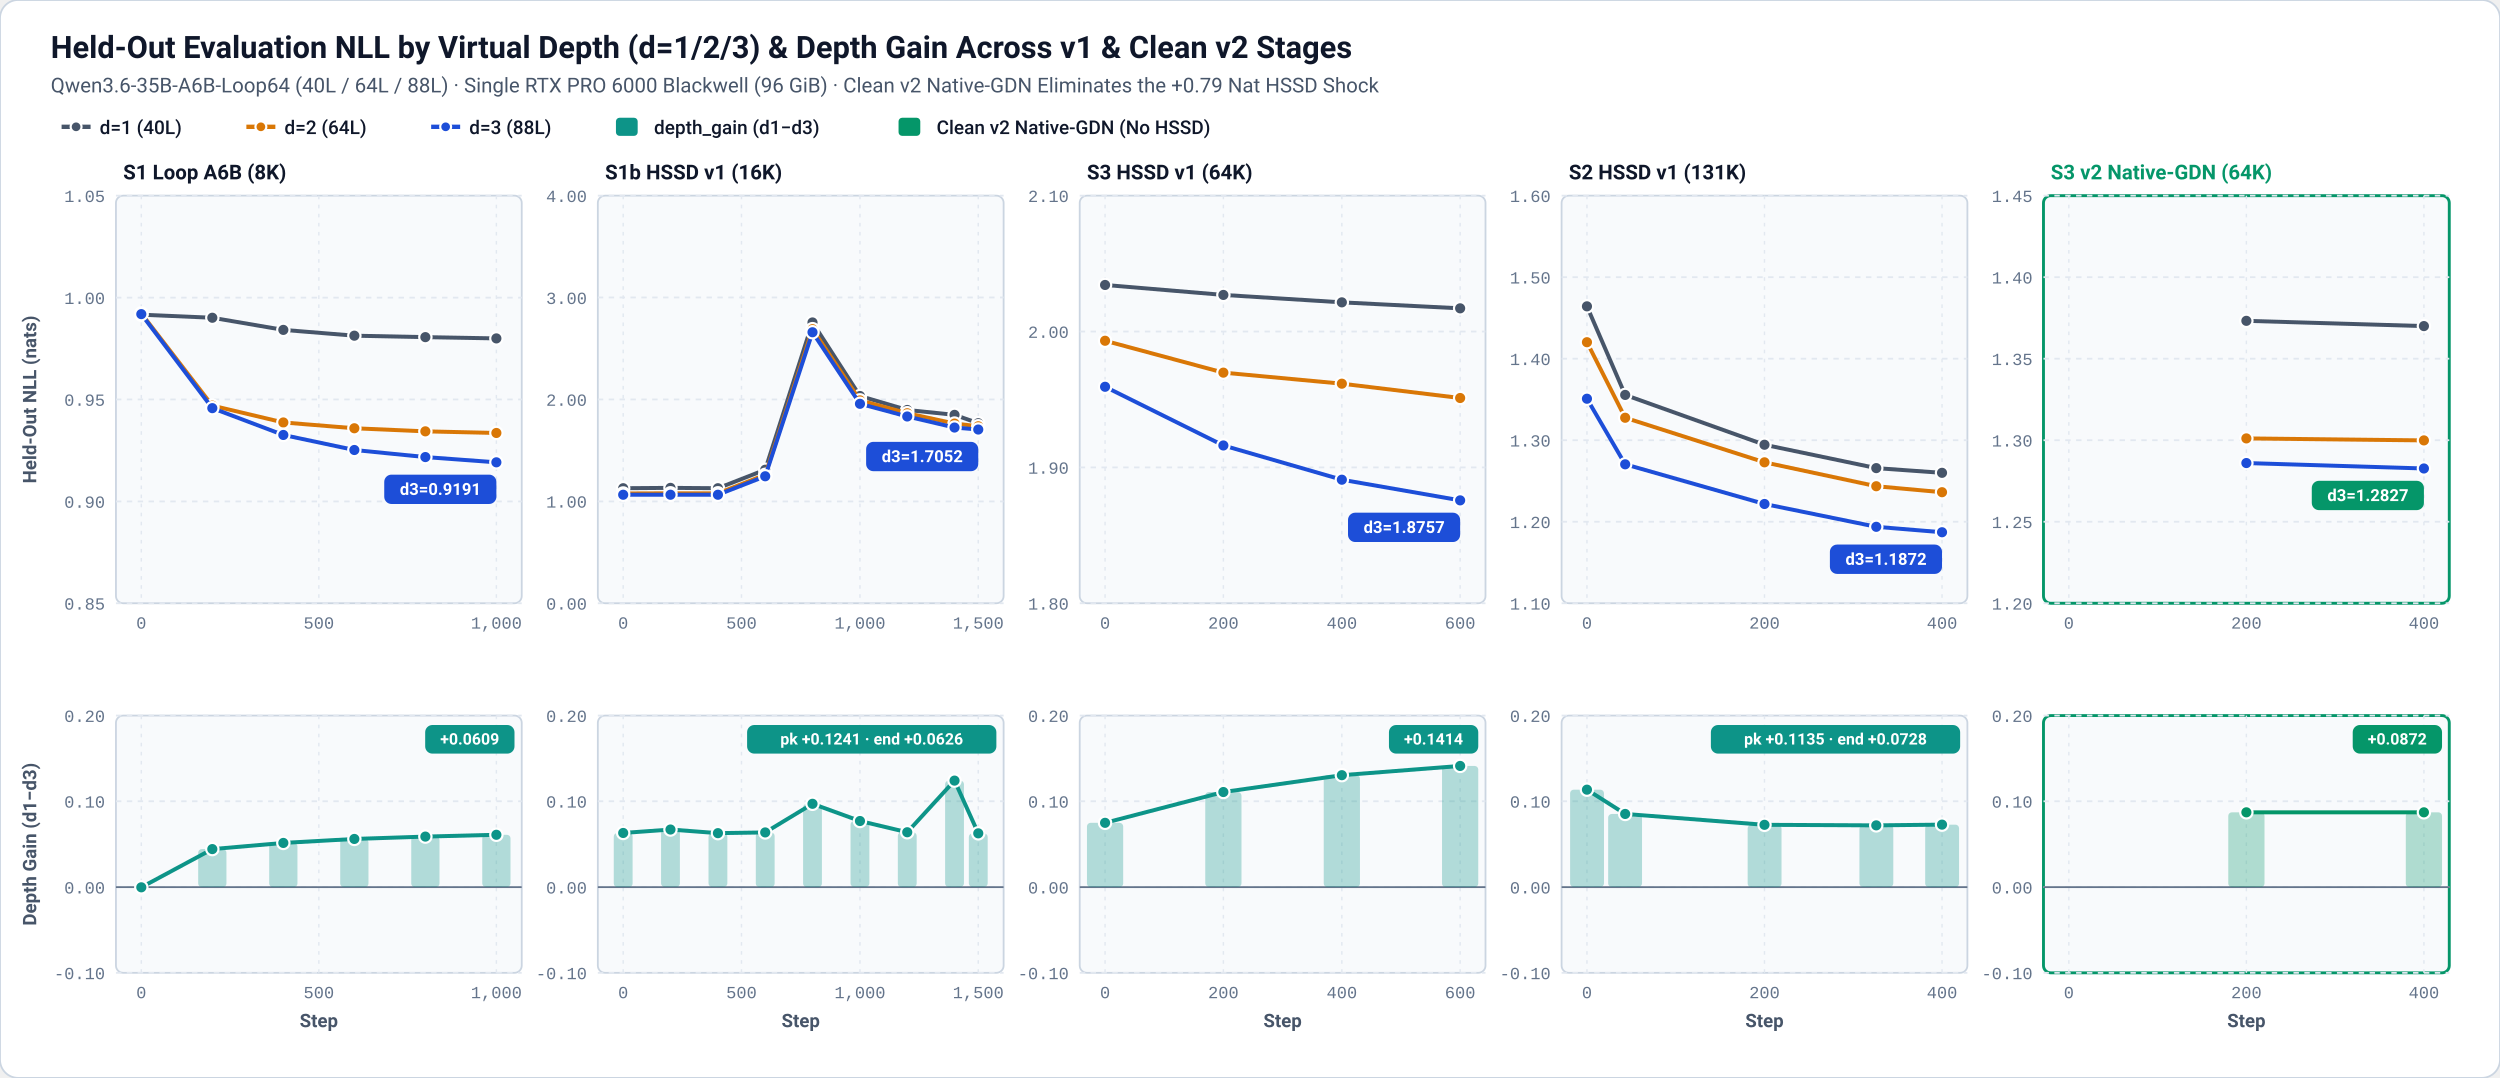
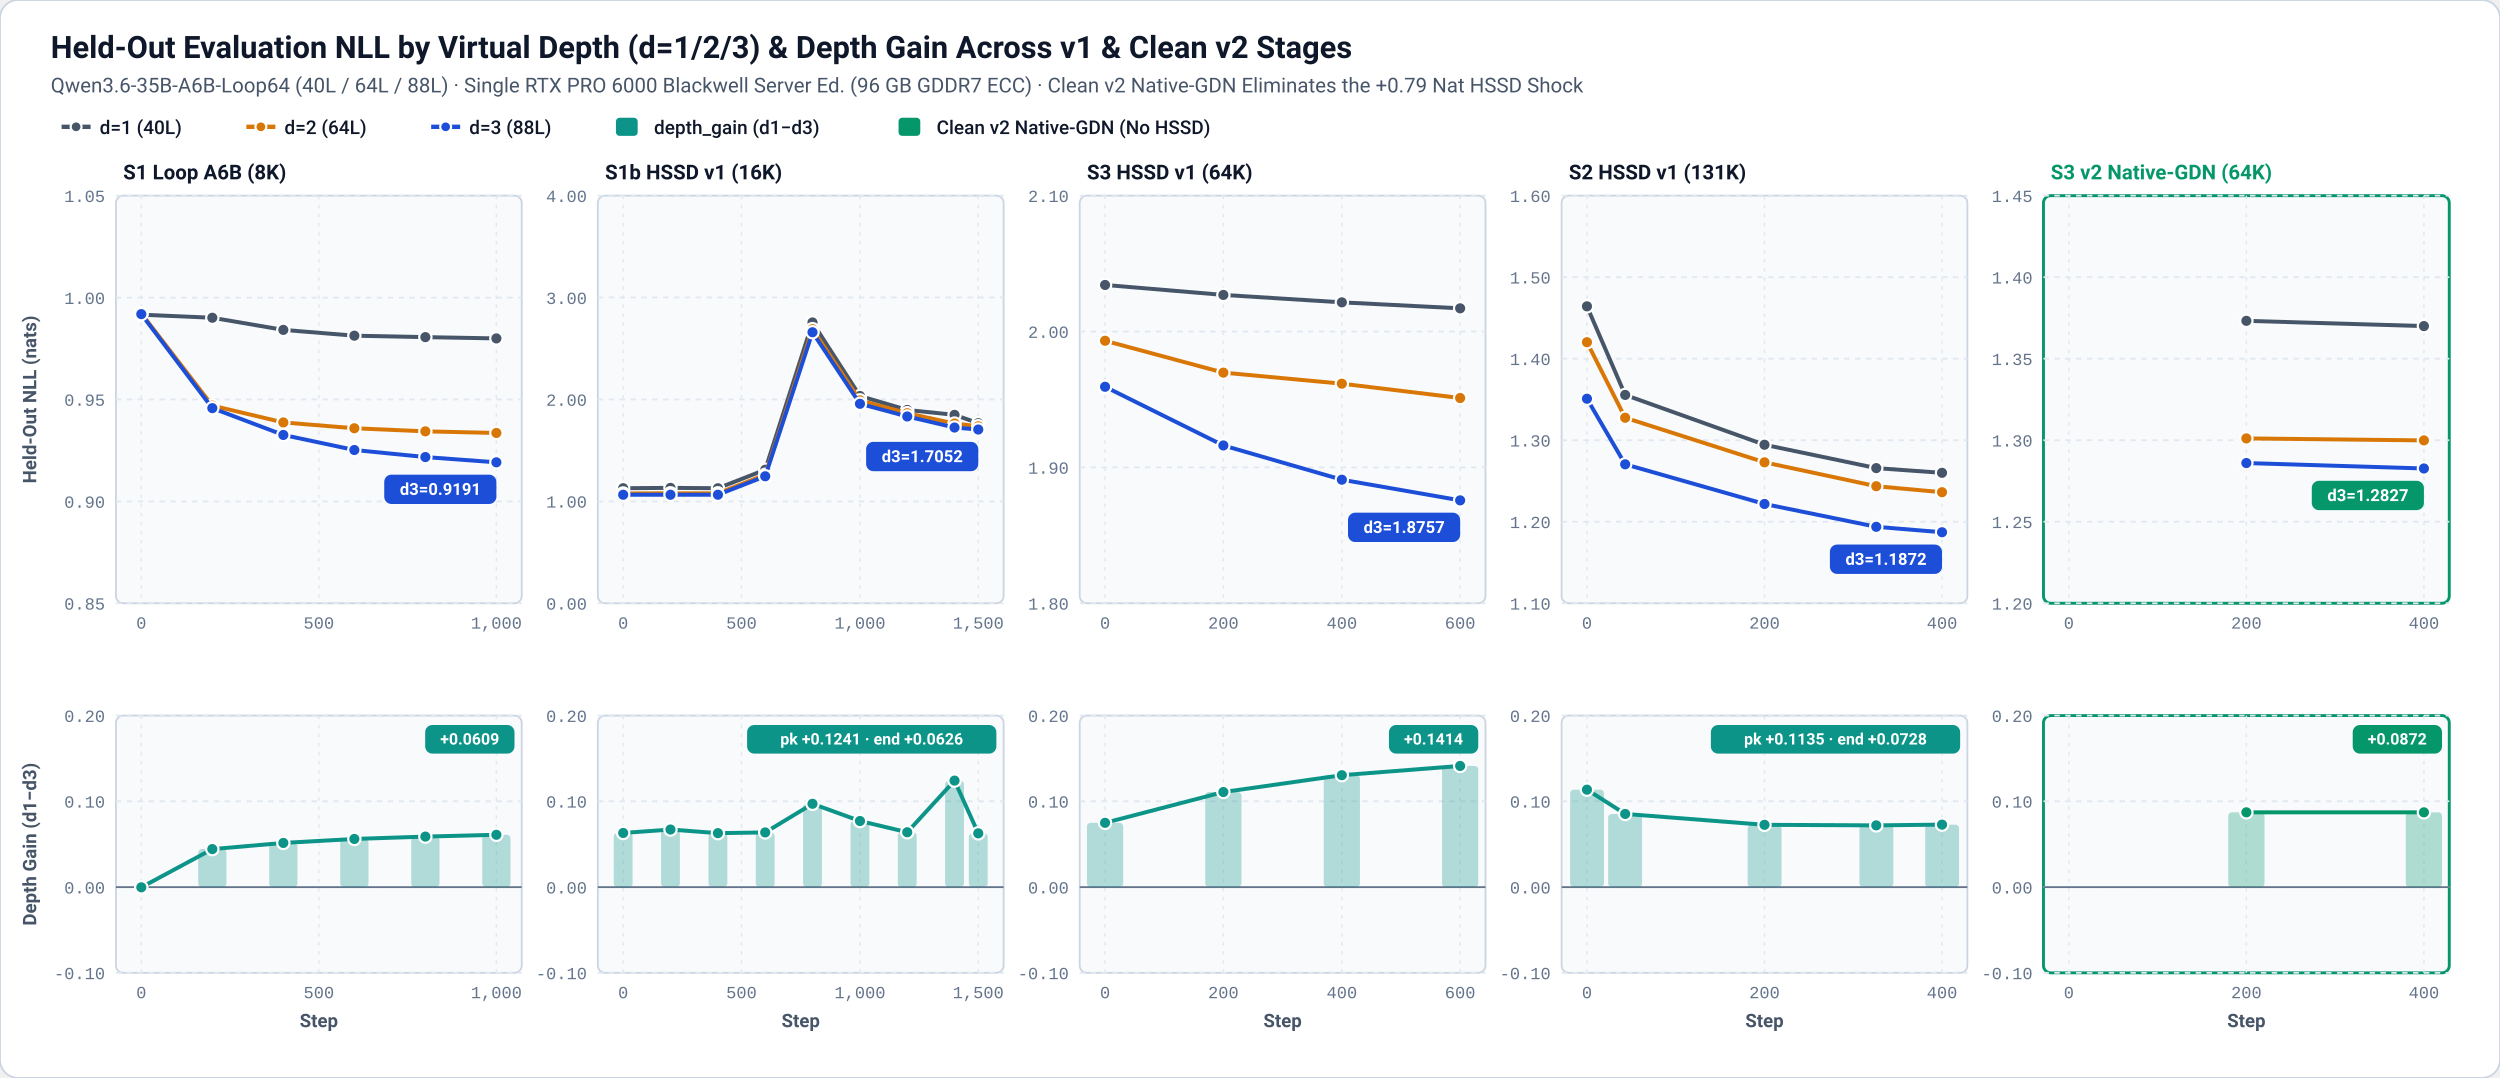
<svg xmlns="http://www.w3.org/2000/svg" width="1380" height="595" viewBox="0 0 1380 595" role="img" aria-label="Held-Out Evaluation NLL by Virtual Depth (d=1/2/3) &amp; Depth Gain Across v1 &amp; Clean v2 Stages">
  <defs>
    <style type="text/css">
text { font-family: -apple-system, BlinkMacSystemFont, 'Segoe UI', Roboto, Helvetica, Arial, sans-serif; }
.mono { font-family: 'SFMono-Regular', Menlo, Consolas, 'Liberation Mono', monospace; }
</style>
  </defs>
  <rect x="0" y="0" width="1380" height="595" rx="10" fill="#ffffff" stroke="#cbd5e1" stroke-width="1" />
  <text x="28" y="32" font-size="17" font-weight="700" fill="#0f172a">Held-Out Evaluation NLL by Virtual Depth (d=1/2/3) &amp; Depth Gain Across v1 &amp; Clean v2 Stages</text>
-   <text x="28" y="51" font-size="11.3" fill="#475569">Qwen3.6-35B-A6B-Loop64 (40L / 64L / 88L) · Single RTX PRO 6000 Blackwell (96 GiB) · Clean v2 Native-GDN Eliminates the +0.79 Nat HSSD Shock</text>
+   <text x="28" y="51" font-size="11.3" fill="#475569">Qwen3.6-35B-A6B-Loop64 (40L / 64L / 88L) · Single RTX PRO 6000 Blackwell Server Ed. (96 GB GDDR7 ECC) · Clean v2 Native-GDN Eliminates the +0.79 Nat HSSD Shock</text>
  <line x1="34.0" y1="70.0" x2="50.0" y2="70.0" stroke="#475569" stroke-width="2.4" />
  <circle cx="42.0" cy="70.0" r="3.0" fill="#475569" stroke="#ffffff" stroke-width="1.2" />
  <text x="55.0" y="74.0" font-size="10.5" font-weight="500" fill="#0f172a" text-anchor="start">d=1 (40L)</text>
  <line x1="136.0" y1="70.0" x2="152.0" y2="70.0" stroke="#d97706" stroke-width="2.4" />
  <circle cx="144.0" cy="70.0" r="3.0" fill="#d97706" stroke="#ffffff" stroke-width="1.2" />
  <text x="157.0" y="74.0" font-size="10.5" font-weight="500" fill="#0f172a" text-anchor="start">d=2 (64L)</text>
  <line x1="238.0" y1="70.0" x2="254.0" y2="70.0" stroke="#1d4ed8" stroke-width="2.4" />
  <circle cx="246.0" cy="70.0" r="3.0" fill="#1d4ed8" stroke="#ffffff" stroke-width="1.2" />
  <text x="259.0" y="74.0" font-size="10.5" font-weight="500" fill="#0f172a" text-anchor="start">d=3 (88L)</text>
  <rect x="340.0" y="65.0" width="12.0" height="10.0" rx="2.0" fill="#0d9488" stroke="none" stroke-width="1.0" />
  <text x="361.0" y="74.0" font-size="10.5" font-weight="500" fill="#0f172a" text-anchor="start">depth_gain (d1−d3)</text>
  <rect x="496.0" y="65.0" width="12.0" height="10.0" rx="2.0" fill="#059669" stroke="none" stroke-width="1.0" />
  <text x="517.0" y="74.0" font-size="10.5" font-weight="500" fill="#0f172a" text-anchor="start">Clean v2 Native-GDN (No HSSD)</text>
  <rect x="64.0" y="108.0" width="224.0" height="225.0" rx="4.0" fill="#f8fafc" stroke="#cbd5e1" stroke-width="1.0" />
  <text x="68.0" y="99.0" font-size="11.3" font-weight="700" fill="#0f172a" text-anchor="start">S1 Loop A6B (8K)</text>
  <line x1="64.0" y1="333.0" x2="288.0" y2="333.0" stroke="#e2e8f0" stroke-width="1.0" stroke-dasharray="3,3" />
  <text x="58.0" y="336.5" font-size="9.4" font-weight="400" fill="#64748b" text-anchor="end" class="mono">0.85</text>
  <line x1="64.0" y1="276.8" x2="288.0" y2="276.8" stroke="#e2e8f0" stroke-width="1.0" stroke-dasharray="3,3" />
  <text x="58.0" y="280.3" font-size="9.4" font-weight="400" fill="#64748b" text-anchor="end" class="mono">0.90</text>
  <line x1="64.0" y1="220.5" x2="288.0" y2="220.5" stroke="#e2e8f0" stroke-width="1.0" stroke-dasharray="3,3" />
  <text x="58.0" y="224.0" font-size="9.4" font-weight="400" fill="#64748b" text-anchor="end" class="mono">0.95</text>
  <line x1="64.0" y1="164.3" x2="288.0" y2="164.3" stroke="#e2e8f0" stroke-width="1.0" stroke-dasharray="3,3" />
  <text x="58.0" y="167.8" font-size="9.4" font-weight="400" fill="#64748b" text-anchor="end" class="mono">1.00</text>
  <line x1="64.0" y1="108.0" x2="288.0" y2="108.0" stroke="#e2e8f0" stroke-width="1.0" stroke-dasharray="3,3" />
  <text x="58.0" y="111.5" font-size="9.4" font-weight="400" fill="#64748b" text-anchor="end" class="mono">1.05</text>
  <line x1="78.0" y1="108.0" x2="78.0" y2="333.0" stroke="#e2e8f0" stroke-width="0.8" stroke-dasharray="2,3" />
  <text x="78.0" y="347.0" font-size="9.4" font-weight="400" fill="#64748b" text-anchor="middle" class="mono">0</text>
  <line x1="176.0" y1="108.0" x2="176.0" y2="333.0" stroke="#e2e8f0" stroke-width="0.8" stroke-dasharray="2,3" />
  <text x="176.0" y="347.0" font-size="9.4" font-weight="400" fill="#64748b" text-anchor="middle" class="mono">500</text>
  <line x1="274.0" y1="108.0" x2="274.0" y2="333.0" stroke="#e2e8f0" stroke-width="0.8" stroke-dasharray="2,3" />
  <text x="274.0" y="347.0" font-size="9.4" font-weight="400" fill="#64748b" text-anchor="middle" class="mono">1,000</text>
  <text x="20.0" y="220.5" font-size="10.3" font-weight="600" fill="#475569" text-anchor="middle" transform="rotate(-90.0 20.0 220.5)">Held-Out NLL (nats)</text>
  <polyline fill="none" stroke="#475569" stroke-width="2.2" stroke-linejoin="round" stroke-linecap="round" points="78.0,173.7 117.2,175.4 156.4,182.1 195.6,185.3 234.8,186.1 274.0,186.8" />
  <circle cx="78.0" cy="173.7" r="3.4" fill="#475569" stroke="#ffffff" stroke-width="1.2" />
  <circle cx="117.2" cy="175.4" r="3.4" fill="#475569" stroke="#ffffff" stroke-width="1.2" />
  <circle cx="156.4" cy="182.1" r="3.4" fill="#475569" stroke="#ffffff" stroke-width="1.2" />
  <circle cx="195.6" cy="185.3" r="3.4" fill="#475569" stroke="#ffffff" stroke-width="1.2" />
  <circle cx="234.8" cy="186.1" r="3.4" fill="#475569" stroke="#ffffff" stroke-width="1.2" />
  <circle cx="274.0" cy="186.8" r="3.4" fill="#475569" stroke="#ffffff" stroke-width="1.2" />
  <polyline fill="none" stroke="#d97706" stroke-width="2.2" stroke-linejoin="round" stroke-linecap="round" points="78.0,173.0 117.2,223.9 156.4,233.2 195.6,236.4 234.8,238.1 274.0,239.0" />
  <circle cx="78.0" cy="173.0" r="3.4" fill="#d97706" stroke="#ffffff" stroke-width="1.2" />
  <circle cx="117.2" cy="223.9" r="3.4" fill="#d97706" stroke="#ffffff" stroke-width="1.2" />
  <circle cx="156.4" cy="233.2" r="3.4" fill="#d97706" stroke="#ffffff" stroke-width="1.2" />
  <circle cx="195.6" cy="236.4" r="3.4" fill="#d97706" stroke="#ffffff" stroke-width="1.2" />
  <circle cx="234.8" cy="238.1" r="3.4" fill="#d97706" stroke="#ffffff" stroke-width="1.2" />
  <circle cx="274.0" cy="239.0" r="3.4" fill="#d97706" stroke="#ffffff" stroke-width="1.2" />
  <polyline fill="none" stroke="#1d4ed8" stroke-width="2.2" stroke-linejoin="round" stroke-linecap="round" points="78.0,173.4 117.2,225.3 156.4,240.1 195.6,248.4 234.8,252.3 274.0,255.2" />
  <circle cx="78.0" cy="173.4" r="3.4" fill="#1d4ed8" stroke="#ffffff" stroke-width="1.2" />
  <circle cx="117.2" cy="225.3" r="3.4" fill="#1d4ed8" stroke="#ffffff" stroke-width="1.2" />
  <circle cx="156.4" cy="240.1" r="3.4" fill="#1d4ed8" stroke="#ffffff" stroke-width="1.2" />
  <circle cx="195.6" cy="248.4" r="3.4" fill="#1d4ed8" stroke="#ffffff" stroke-width="1.2" />
  <circle cx="234.8" cy="252.3" r="3.4" fill="#1d4ed8" stroke="#ffffff" stroke-width="1.2" />
  <circle cx="274.0" cy="255.2" r="3.4" fill="#1d4ed8" stroke="#ffffff" stroke-width="1.2" />
  <rect x="212.1" y="262.0" width="61.9" height="16.2" rx="4.0" fill="#1d4ed8" stroke="none" stroke-width="1.0" />
  <text x="243.1" y="273.2" font-size="9.2" font-weight="600" fill="#ffffff" text-anchor="middle">d3=0.9191</text>
  <rect x="64.0" y="395.0" width="224.0" height="142.0" rx="4.0" fill="#f8fafc" stroke="#cbd5e1" stroke-width="1.0" />
  <line x1="64.0" y1="537.0" x2="288.0" y2="537.0" stroke="#e2e8f0" stroke-width="1.0" stroke-dasharray="3,3" />
  <text x="58.0" y="540.5" font-size="9.4" font-weight="400" fill="#64748b" text-anchor="end" class="mono">-0.10</text>
  <line x1="64.0" y1="489.7" x2="288.0" y2="489.7" stroke="#e2e8f0" stroke-width="1.0" stroke-dasharray="3,3" />
  <text x="58.0" y="493.2" font-size="9.4" font-weight="400" fill="#64748b" text-anchor="end" class="mono">0.00</text>
  <line x1="64.0" y1="442.3" x2="288.0" y2="442.3" stroke="#e2e8f0" stroke-width="1.0" stroke-dasharray="3,3" />
  <text x="58.0" y="445.8" font-size="9.4" font-weight="400" fill="#64748b" text-anchor="end" class="mono">0.10</text>
  <line x1="64.0" y1="395.0" x2="288.0" y2="395.0" stroke="#e2e8f0" stroke-width="1.0" stroke-dasharray="3,3" />
  <text x="58.0" y="398.5" font-size="9.4" font-weight="400" fill="#64748b" text-anchor="end" class="mono">0.20</text>
  <line x1="78.0" y1="395.0" x2="78.0" y2="537.0" stroke="#e2e8f0" stroke-width="0.8" stroke-dasharray="2,3" />
  <text x="78.0" y="551.0" font-size="9.4" font-weight="400" fill="#64748b" text-anchor="middle" class="mono">0</text>
  <line x1="176.0" y1="395.0" x2="176.0" y2="537.0" stroke="#e2e8f0" stroke-width="0.8" stroke-dasharray="2,3" />
  <text x="176.0" y="551.0" font-size="9.4" font-weight="400" fill="#64748b" text-anchor="middle" class="mono">500</text>
  <line x1="274.0" y1="395.0" x2="274.0" y2="537.0" stroke="#e2e8f0" stroke-width="0.8" stroke-dasharray="2,3" />
  <text x="274.0" y="551.0" font-size="9.4" font-weight="400" fill="#64748b" text-anchor="middle" class="mono">1,000</text>
  <text x="176.0" y="567.0" font-size="10.3" font-weight="600" fill="#475569" text-anchor="middle">Step</text>
  <text x="20.0" y="466.0" font-size="10.3" font-weight="600" fill="#475569" text-anchor="middle" transform="rotate(-90.0 20.0 466.0)">Depth Gain (d1−d3)</text>
  <line x1="64.0" y1="489.7" x2="288.0" y2="489.7" stroke="#64748b" stroke-width="1.0" />
  <rect x="70.2" y="489.7" width="15.6" height="0.1" rx="2.0" fill="#0d9488" fill-opacity="0.30" stroke="none" stroke-width="1.0" />
  <rect x="109.4" y="468.7" width="15.6" height="21.0" rx="2.0" fill="#0d9488" fill-opacity="0.30" stroke="none" stroke-width="1.0" />
  <rect x="148.6" y="465.3" width="15.6" height="24.4" rx="2.0" fill="#0d9488" fill-opacity="0.30" stroke="none" stroke-width="1.0" />
  <rect x="187.8" y="463.1" width="15.6" height="26.6" rx="2.0" fill="#0d9488" fill-opacity="0.30" stroke="none" stroke-width="1.0" />
  <rect x="227.0" y="461.8" width="15.6" height="27.9" rx="2.0" fill="#0d9488" fill-opacity="0.30" stroke="none" stroke-width="1.0" />
  <rect x="266.2" y="460.8" width="15.6" height="28.8" rx="2.0" fill="#0d9488" fill-opacity="0.30" stroke="none" stroke-width="1.0" />
  <polyline fill="none" stroke="#0d9488" stroke-width="2.2" stroke-linejoin="round" stroke-linecap="round" points="78.0,489.8 117.2,468.7 156.4,465.3 195.6,463.1 234.8,461.8 274.0,460.8" />
  <circle cx="78.0" cy="489.8" r="3.4" fill="#0d9488" stroke="#ffffff" stroke-width="1.2" />
  <circle cx="117.2" cy="468.7" r="3.4" fill="#0d9488" stroke="#ffffff" stroke-width="1.2" />
  <circle cx="156.4" cy="465.3" r="3.4" fill="#0d9488" stroke="#ffffff" stroke-width="1.2" />
  <circle cx="195.6" cy="463.1" r="3.4" fill="#0d9488" stroke="#ffffff" stroke-width="1.2" />
  <circle cx="234.8" cy="461.8" r="3.4" fill="#0d9488" stroke="#ffffff" stroke-width="1.2" />
  <circle cx="274.0" cy="460.8" r="3.4" fill="#0d9488" stroke="#ffffff" stroke-width="1.2" />
  <rect x="234.7" y="400.2" width="49.3" height="15.8" rx="4.0" fill="#0d9488" stroke="none" stroke-width="1.0" />
  <text x="259.3" y="411.0" font-size="8.8" font-weight="600" fill="#ffffff" text-anchor="middle">+0.0609</text>
  <rect x="330.0" y="108.0" width="224.0" height="225.0" rx="4.0" fill="#f8fafc" stroke="#cbd5e1" stroke-width="1.0" />
  <text x="334.0" y="99.0" font-size="11.3" font-weight="700" fill="#0f172a" text-anchor="start">S1b HSSD v1 (16K)</text>
  <line x1="330.0" y1="333.0" x2="554.0" y2="333.0" stroke="#e2e8f0" stroke-width="1.0" stroke-dasharray="3,3" />
  <text x="324.0" y="336.5" font-size="9.4" font-weight="400" fill="#64748b" text-anchor="end" class="mono">0.00</text>
  <line x1="330.0" y1="276.8" x2="554.0" y2="276.8" stroke="#e2e8f0" stroke-width="1.0" stroke-dasharray="3,3" />
  <text x="324.0" y="280.2" font-size="9.4" font-weight="400" fill="#64748b" text-anchor="end" class="mono">1.00</text>
  <line x1="330.0" y1="220.5" x2="554.0" y2="220.5" stroke="#e2e8f0" stroke-width="1.0" stroke-dasharray="3,3" />
  <text x="324.0" y="224.0" font-size="9.4" font-weight="400" fill="#64748b" text-anchor="end" class="mono">2.00</text>
  <line x1="330.0" y1="164.2" x2="554.0" y2="164.2" stroke="#e2e8f0" stroke-width="1.0" stroke-dasharray="3,3" />
  <text x="324.0" y="167.8" font-size="9.4" font-weight="400" fill="#64748b" text-anchor="end" class="mono">3.00</text>
  <line x1="330.0" y1="108.0" x2="554.0" y2="108.0" stroke="#e2e8f0" stroke-width="1.0" stroke-dasharray="3,3" />
  <text x="324.0" y="111.5" font-size="9.4" font-weight="400" fill="#64748b" text-anchor="end" class="mono">4.00</text>
  <line x1="344.0" y1="108.0" x2="344.0" y2="333.0" stroke="#e2e8f0" stroke-width="0.8" stroke-dasharray="2,3" />
  <text x="344.0" y="347.0" font-size="9.4" font-weight="400" fill="#64748b" text-anchor="middle" class="mono">0</text>
  <line x1="409.3" y1="108.0" x2="409.3" y2="333.0" stroke="#e2e8f0" stroke-width="0.8" stroke-dasharray="2,3" />
  <text x="409.3" y="347.0" font-size="9.4" font-weight="400" fill="#64748b" text-anchor="middle" class="mono">500</text>
  <line x1="474.7" y1="108.0" x2="474.7" y2="333.0" stroke="#e2e8f0" stroke-width="0.8" stroke-dasharray="2,3" />
  <text x="474.7" y="347.0" font-size="9.4" font-weight="400" fill="#64748b" text-anchor="middle" class="mono">1,000</text>
  <line x1="540.0" y1="108.0" x2="540.0" y2="333.0" stroke="#e2e8f0" stroke-width="0.8" stroke-dasharray="2,3" />
  <text x="540.0" y="347.0" font-size="9.4" font-weight="400" fill="#64748b" text-anchor="middle" class="mono">1,500</text>
  <polyline fill="none" stroke="#475569" stroke-width="2.2" stroke-linejoin="round" stroke-linecap="round" points="344.0,269.5 370.1,269.3 396.3,269.5 422.4,259.3 448.5,178.0 474.7,218.6 500.8,226.3 526.9,229.0 540.0,233.6" />
  <circle cx="344.0" cy="269.5" r="3.4" fill="#475569" stroke="#ffffff" stroke-width="1.2" />
  <circle cx="370.1" cy="269.3" r="3.4" fill="#475569" stroke="#ffffff" stroke-width="1.2" />
  <circle cx="396.3" cy="269.5" r="3.4" fill="#475569" stroke="#ffffff" stroke-width="1.2" />
  <circle cx="422.4" cy="259.3" r="3.4" fill="#475569" stroke="#ffffff" stroke-width="1.2" />
  <circle cx="448.5" cy="178.0" r="3.4" fill="#475569" stroke="#ffffff" stroke-width="1.2" />
  <circle cx="474.7" cy="218.6" r="3.4" fill="#475569" stroke="#ffffff" stroke-width="1.2" />
  <circle cx="500.8" cy="226.3" r="3.4" fill="#475569" stroke="#ffffff" stroke-width="1.2" />
  <circle cx="526.9" cy="229.0" r="3.4" fill="#475569" stroke="#ffffff" stroke-width="1.2" />
  <circle cx="540.0" cy="233.6" r="3.4" fill="#475569" stroke="#ffffff" stroke-width="1.2" />
  <polyline fill="none" stroke="#d97706" stroke-width="2.2" stroke-linejoin="round" stroke-linecap="round" points="344.0,272.4 370.1,272.3 396.3,272.3 422.4,262.1 448.5,181.7 474.7,221.0 500.8,228.1 526.9,233.8 540.0,235.3" />
  <circle cx="344.0" cy="272.4" r="3.4" fill="#d97706" stroke="#ffffff" stroke-width="1.2" />
  <circle cx="370.1" cy="272.3" r="3.4" fill="#d97706" stroke="#ffffff" stroke-width="1.2" />
  <circle cx="396.3" cy="272.3" r="3.4" fill="#d97706" stroke="#ffffff" stroke-width="1.2" />
  <circle cx="422.4" cy="262.1" r="3.4" fill="#d97706" stroke="#ffffff" stroke-width="1.2" />
  <circle cx="448.5" cy="181.7" r="3.4" fill="#d97706" stroke="#ffffff" stroke-width="1.2" />
  <circle cx="474.7" cy="221.0" r="3.4" fill="#d97706" stroke="#ffffff" stroke-width="1.2" />
  <circle cx="500.8" cy="228.1" r="3.4" fill="#d97706" stroke="#ffffff" stroke-width="1.2" />
  <circle cx="526.9" cy="233.8" r="3.4" fill="#d97706" stroke="#ffffff" stroke-width="1.2" />
  <circle cx="540.0" cy="235.3" r="3.4" fill="#d97706" stroke="#ffffff" stroke-width="1.2" />
  <polyline fill="none" stroke="#1d4ed8" stroke-width="2.2" stroke-linejoin="round" stroke-linecap="round" points="344.0,273.1 370.1,273.1 396.3,273.1 422.4,262.9 448.5,183.4 474.7,222.9 500.8,229.9 526.9,236.0 540.0,237.1" />
  <circle cx="344.0" cy="273.1" r="3.4" fill="#1d4ed8" stroke="#ffffff" stroke-width="1.2" />
  <circle cx="370.1" cy="273.1" r="3.4" fill="#1d4ed8" stroke="#ffffff" stroke-width="1.2" />
  <circle cx="396.3" cy="273.1" r="3.4" fill="#1d4ed8" stroke="#ffffff" stroke-width="1.2" />
  <circle cx="422.4" cy="262.9" r="3.4" fill="#1d4ed8" stroke="#ffffff" stroke-width="1.2" />
  <circle cx="448.5" cy="183.4" r="3.4" fill="#1d4ed8" stroke="#ffffff" stroke-width="1.2" />
  <circle cx="474.7" cy="222.9" r="3.4" fill="#1d4ed8" stroke="#ffffff" stroke-width="1.2" />
  <circle cx="500.8" cy="229.9" r="3.4" fill="#1d4ed8" stroke="#ffffff" stroke-width="1.2" />
  <circle cx="526.9" cy="236.0" r="3.4" fill="#1d4ed8" stroke="#ffffff" stroke-width="1.2" />
  <circle cx="540.0" cy="237.1" r="3.4" fill="#1d4ed8" stroke="#ffffff" stroke-width="1.2" />
  <rect x="478.1" y="243.9" width="61.9" height="16.2" rx="4.0" fill="#1d4ed8" stroke="none" stroke-width="1.0" />
  <text x="509.1" y="255.1" font-size="9.2" font-weight="600" fill="#ffffff" text-anchor="middle">d3=1.7052</text>
  <rect x="330.0" y="395.0" width="224.0" height="142.0" rx="4.0" fill="#f8fafc" stroke="#cbd5e1" stroke-width="1.0" />
  <line x1="330.0" y1="537.0" x2="554.0" y2="537.0" stroke="#e2e8f0" stroke-width="1.0" stroke-dasharray="3,3" />
  <text x="324.0" y="540.5" font-size="9.4" font-weight="400" fill="#64748b" text-anchor="end" class="mono">-0.10</text>
  <line x1="330.0" y1="489.7" x2="554.0" y2="489.7" stroke="#e2e8f0" stroke-width="1.0" stroke-dasharray="3,3" />
  <text x="324.0" y="493.2" font-size="9.4" font-weight="400" fill="#64748b" text-anchor="end" class="mono">0.00</text>
  <line x1="330.0" y1="442.3" x2="554.0" y2="442.3" stroke="#e2e8f0" stroke-width="1.0" stroke-dasharray="3,3" />
  <text x="324.0" y="445.8" font-size="9.4" font-weight="400" fill="#64748b" text-anchor="end" class="mono">0.10</text>
  <line x1="330.0" y1="395.0" x2="554.0" y2="395.0" stroke="#e2e8f0" stroke-width="1.0" stroke-dasharray="3,3" />
  <text x="324.0" y="398.5" font-size="9.4" font-weight="400" fill="#64748b" text-anchor="end" class="mono">0.20</text>
  <line x1="344.0" y1="395.0" x2="344.0" y2="537.0" stroke="#e2e8f0" stroke-width="0.8" stroke-dasharray="2,3" />
  <text x="344.0" y="551.0" font-size="9.4" font-weight="400" fill="#64748b" text-anchor="middle" class="mono">0</text>
  <line x1="409.3" y1="395.0" x2="409.3" y2="537.0" stroke="#e2e8f0" stroke-width="0.8" stroke-dasharray="2,3" />
  <text x="409.3" y="551.0" font-size="9.4" font-weight="400" fill="#64748b" text-anchor="middle" class="mono">500</text>
  <line x1="474.7" y1="395.0" x2="474.7" y2="537.0" stroke="#e2e8f0" stroke-width="0.8" stroke-dasharray="2,3" />
  <text x="474.7" y="551.0" font-size="9.4" font-weight="400" fill="#64748b" text-anchor="middle" class="mono">1,000</text>
  <line x1="540.0" y1="395.0" x2="540.0" y2="537.0" stroke="#e2e8f0" stroke-width="0.8" stroke-dasharray="2,3" />
  <text x="540.0" y="551.0" font-size="9.4" font-weight="400" fill="#64748b" text-anchor="middle" class="mono">1,500</text>
  <text x="442.0" y="567.0" font-size="10.3" font-weight="600" fill="#475569" text-anchor="middle">Step</text>
  <line x1="330.0" y1="489.7" x2="554.0" y2="489.7" stroke="#64748b" stroke-width="1.0" />
  <rect x="338.8" y="459.8" width="10.4" height="29.9" rx="2.0" fill="#0d9488" fill-opacity="0.30" stroke="none" stroke-width="1.0" />
  <rect x="364.9" y="457.9" width="10.4" height="31.7" rx="2.0" fill="#0d9488" fill-opacity="0.30" stroke="none" stroke-width="1.0" />
  <rect x="391.1" y="459.9" width="10.4" height="29.7" rx="2.0" fill="#0d9488" fill-opacity="0.30" stroke="none" stroke-width="1.0" />
  <rect x="417.2" y="459.5" width="10.4" height="30.2" rx="2.0" fill="#0d9488" fill-opacity="0.30" stroke="none" stroke-width="1.0" />
  <rect x="443.3" y="443.7" width="10.4" height="46.0" rx="2.0" fill="#0d9488" fill-opacity="0.30" stroke="none" stroke-width="1.0" />
  <rect x="469.5" y="453.2" width="10.4" height="36.4" rx="2.0" fill="#0d9488" fill-opacity="0.30" stroke="none" stroke-width="1.0" />
  <rect x="495.6" y="459.4" width="10.4" height="30.3" rx="2.0" fill="#0d9488" fill-opacity="0.30" stroke="none" stroke-width="1.0" />
  <rect x="521.7" y="430.9" width="10.4" height="58.7" rx="2.0" fill="#0d9488" fill-opacity="0.30" stroke="none" stroke-width="1.0" />
  <rect x="534.8" y="460.0" width="10.4" height="29.6" rx="2.0" fill="#0d9488" fill-opacity="0.30" stroke="none" stroke-width="1.0" />
  <polyline fill="none" stroke="#0d9488" stroke-width="2.2" stroke-linejoin="round" stroke-linecap="round" points="344.0,459.8 370.1,457.9 396.3,459.9 422.4,459.5 448.5,443.7 474.7,453.2 500.8,459.4 526.9,430.9 540.0,460.0" />
  <circle cx="344.0" cy="459.8" r="3.4" fill="#0d9488" stroke="#ffffff" stroke-width="1.2" />
  <circle cx="370.1" cy="457.9" r="3.4" fill="#0d9488" stroke="#ffffff" stroke-width="1.2" />
  <circle cx="396.3" cy="459.9" r="3.4" fill="#0d9488" stroke="#ffffff" stroke-width="1.2" />
  <circle cx="422.4" cy="459.5" r="3.4" fill="#0d9488" stroke="#ffffff" stroke-width="1.2" />
  <circle cx="448.5" cy="443.7" r="3.4" fill="#0d9488" stroke="#ffffff" stroke-width="1.2" />
  <circle cx="474.7" cy="453.2" r="3.4" fill="#0d9488" stroke="#ffffff" stroke-width="1.2" />
  <circle cx="500.8" cy="459.4" r="3.4" fill="#0d9488" stroke="#ffffff" stroke-width="1.2" />
  <circle cx="526.9" cy="430.9" r="3.4" fill="#0d9488" stroke="#ffffff" stroke-width="1.2" />
  <circle cx="540.0" cy="460.0" r="3.4" fill="#0d9488" stroke="#ffffff" stroke-width="1.2" />
  <rect x="412.4" y="400.2" width="137.6" height="15.8" rx="4.0" fill="#0d9488" stroke="none" stroke-width="1.0" />
  <text x="481.2" y="411.0" font-size="8.8" font-weight="600" fill="#ffffff" text-anchor="middle">pk +0.1241 · end +0.0626</text>
  <rect x="596.0" y="108.0" width="224.0" height="225.0" rx="4.0" fill="#f8fafc" stroke="#cbd5e1" stroke-width="1.0" />
  <text x="600.0" y="99.0" font-size="11.3" font-weight="700" fill="#0f172a" text-anchor="start">S3 HSSD v1 (64K)</text>
  <line x1="596.0" y1="333.0" x2="820.0" y2="333.0" stroke="#e2e8f0" stroke-width="1.0" stroke-dasharray="3,3" />
  <text x="590.0" y="336.5" font-size="9.4" font-weight="400" fill="#64748b" text-anchor="end" class="mono">1.80</text>
  <line x1="596.0" y1="258.0" x2="820.0" y2="258.0" stroke="#e2e8f0" stroke-width="1.0" stroke-dasharray="3,3" />
  <text x="590.0" y="261.5" font-size="9.4" font-weight="400" fill="#64748b" text-anchor="end" class="mono">1.90</text>
  <line x1="596.0" y1="183.0" x2="820.0" y2="183.0" stroke="#e2e8f0" stroke-width="1.0" stroke-dasharray="3,3" />
  <text x="590.0" y="186.5" font-size="9.4" font-weight="400" fill="#64748b" text-anchor="end" class="mono">2.00</text>
  <line x1="596.0" y1="108.0" x2="820.0" y2="108.0" stroke="#e2e8f0" stroke-width="1.0" stroke-dasharray="3,3" />
  <text x="590.0" y="111.5" font-size="9.4" font-weight="400" fill="#64748b" text-anchor="end" class="mono">2.10</text>
  <line x1="610.0" y1="108.0" x2="610.0" y2="333.0" stroke="#e2e8f0" stroke-width="0.8" stroke-dasharray="2,3" />
  <text x="610.0" y="347.0" font-size="9.4" font-weight="400" fill="#64748b" text-anchor="middle" class="mono">0</text>
  <line x1="675.3" y1="108.0" x2="675.3" y2="333.0" stroke="#e2e8f0" stroke-width="0.8" stroke-dasharray="2,3" />
  <text x="675.3" y="347.0" font-size="9.4" font-weight="400" fill="#64748b" text-anchor="middle" class="mono">200</text>
  <line x1="740.7" y1="108.0" x2="740.7" y2="333.0" stroke="#e2e8f0" stroke-width="0.8" stroke-dasharray="2,3" />
  <text x="740.7" y="347.0" font-size="9.4" font-weight="400" fill="#64748b" text-anchor="middle" class="mono">400</text>
  <line x1="806.0" y1="108.0" x2="806.0" y2="333.0" stroke="#e2e8f0" stroke-width="0.8" stroke-dasharray="2,3" />
  <text x="806.0" y="347.0" font-size="9.4" font-weight="400" fill="#64748b" text-anchor="middle" class="mono">600</text>
  <polyline fill="none" stroke="#475569" stroke-width="2.2" stroke-linejoin="round" stroke-linecap="round" points="610.0,157.3 675.3,162.8 740.7,166.9 806.0,170.2" />
  <circle cx="610.0" cy="157.3" r="3.4" fill="#475569" stroke="#ffffff" stroke-width="1.2" />
  <circle cx="675.3" cy="162.8" r="3.4" fill="#475569" stroke="#ffffff" stroke-width="1.2" />
  <circle cx="740.7" cy="166.9" r="3.4" fill="#475569" stroke="#ffffff" stroke-width="1.2" />
  <circle cx="806.0" cy="170.2" r="3.4" fill="#475569" stroke="#ffffff" stroke-width="1.2" />
  <polyline fill="none" stroke="#d97706" stroke-width="2.2" stroke-linejoin="round" stroke-linecap="round" points="610.0,188.1 675.3,205.7 740.7,211.8 806.0,219.7" />
  <circle cx="610.0" cy="188.1" r="3.4" fill="#d97706" stroke="#ffffff" stroke-width="1.2" />
  <circle cx="675.3" cy="205.7" r="3.4" fill="#d97706" stroke="#ffffff" stroke-width="1.2" />
  <circle cx="740.7" cy="211.8" r="3.4" fill="#d97706" stroke="#ffffff" stroke-width="1.2" />
  <circle cx="806.0" cy="219.7" r="3.4" fill="#d97706" stroke="#ffffff" stroke-width="1.2" />
  <polyline fill="none" stroke="#1d4ed8" stroke-width="2.2" stroke-linejoin="round" stroke-linecap="round" points="610.0,213.5 675.3,245.9 740.7,264.8 806.0,276.2" />
  <circle cx="610.0" cy="213.5" r="3.4" fill="#1d4ed8" stroke="#ffffff" stroke-width="1.2" />
  <circle cx="675.3" cy="245.9" r="3.4" fill="#1d4ed8" stroke="#ffffff" stroke-width="1.2" />
  <circle cx="740.7" cy="264.8" r="3.4" fill="#1d4ed8" stroke="#ffffff" stroke-width="1.2" />
  <circle cx="806.0" cy="276.2" r="3.4" fill="#1d4ed8" stroke="#ffffff" stroke-width="1.2" />
  <rect x="744.1" y="283.0" width="61.9" height="16.2" rx="4.0" fill="#1d4ed8" stroke="none" stroke-width="1.0" />
  <text x="775.1" y="294.2" font-size="9.2" font-weight="600" fill="#ffffff" text-anchor="middle">d3=1.8757</text>
  <rect x="596.0" y="395.0" width="224.0" height="142.0" rx="4.0" fill="#f8fafc" stroke="#cbd5e1" stroke-width="1.0" />
  <line x1="596.0" y1="537.0" x2="820.0" y2="537.0" stroke="#e2e8f0" stroke-width="1.0" stroke-dasharray="3,3" />
  <text x="590.0" y="540.5" font-size="9.4" font-weight="400" fill="#64748b" text-anchor="end" class="mono">-0.10</text>
  <line x1="596.0" y1="489.7" x2="820.0" y2="489.7" stroke="#e2e8f0" stroke-width="1.0" stroke-dasharray="3,3" />
  <text x="590.0" y="493.2" font-size="9.4" font-weight="400" fill="#64748b" text-anchor="end" class="mono">0.00</text>
  <line x1="596.0" y1="442.3" x2="820.0" y2="442.3" stroke="#e2e8f0" stroke-width="1.0" stroke-dasharray="3,3" />
  <text x="590.0" y="445.8" font-size="9.4" font-weight="400" fill="#64748b" text-anchor="end" class="mono">0.10</text>
  <line x1="596.0" y1="395.0" x2="820.0" y2="395.0" stroke="#e2e8f0" stroke-width="1.0" stroke-dasharray="3,3" />
  <text x="590.0" y="398.5" font-size="9.4" font-weight="400" fill="#64748b" text-anchor="end" class="mono">0.20</text>
  <line x1="610.0" y1="395.0" x2="610.0" y2="537.0" stroke="#e2e8f0" stroke-width="0.8" stroke-dasharray="2,3" />
  <text x="610.0" y="551.0" font-size="9.4" font-weight="400" fill="#64748b" text-anchor="middle" class="mono">0</text>
  <line x1="675.3" y1="395.0" x2="675.3" y2="537.0" stroke="#e2e8f0" stroke-width="0.8" stroke-dasharray="2,3" />
  <text x="675.3" y="551.0" font-size="9.4" font-weight="400" fill="#64748b" text-anchor="middle" class="mono">200</text>
  <line x1="740.7" y1="395.0" x2="740.7" y2="537.0" stroke="#e2e8f0" stroke-width="0.8" stroke-dasharray="2,3" />
  <text x="740.7" y="551.0" font-size="9.4" font-weight="400" fill="#64748b" text-anchor="middle" class="mono">400</text>
  <line x1="806.0" y1="395.0" x2="806.0" y2="537.0" stroke="#e2e8f0" stroke-width="0.8" stroke-dasharray="2,3" />
  <text x="806.0" y="551.0" font-size="9.4" font-weight="400" fill="#64748b" text-anchor="middle" class="mono">600</text>
  <text x="708.0" y="567.0" font-size="10.3" font-weight="600" fill="#475569" text-anchor="middle">Step</text>
  <line x1="596.0" y1="489.7" x2="820.0" y2="489.7" stroke="#64748b" stroke-width="1.0" />
  <rect x="600.0" y="454.2" width="20.0" height="35.5" rx="2.0" fill="#0d9488" fill-opacity="0.30" stroke="none" stroke-width="1.0" />
  <rect x="665.3" y="437.2" width="20.0" height="52.4" rx="2.0" fill="#0d9488" fill-opacity="0.30" stroke="none" stroke-width="1.0" />
  <rect x="730.7" y="427.9" width="20.0" height="61.8" rx="2.0" fill="#0d9488" fill-opacity="0.30" stroke="none" stroke-width="1.0" />
  <rect x="796.0" y="422.8" width="20.0" height="66.9" rx="2.0" fill="#0d9488" fill-opacity="0.30" stroke="none" stroke-width="1.0" />
  <polyline fill="none" stroke="#0d9488" stroke-width="2.2" stroke-linejoin="round" stroke-linecap="round" points="610.0,454.2 675.3,437.2 740.7,427.9 806.0,422.8" />
  <circle cx="610.0" cy="454.2" r="3.4" fill="#0d9488" stroke="#ffffff" stroke-width="1.2" />
  <circle cx="675.3" cy="437.2" r="3.4" fill="#0d9488" stroke="#ffffff" stroke-width="1.2" />
  <circle cx="740.7" cy="427.9" r="3.4" fill="#0d9488" stroke="#ffffff" stroke-width="1.2" />
  <circle cx="806.0" cy="422.8" r="3.4" fill="#0d9488" stroke="#ffffff" stroke-width="1.2" />
  <rect x="766.7" y="400.2" width="49.3" height="15.8" rx="4.0" fill="#0d9488" stroke="none" stroke-width="1.0" />
  <text x="791.3" y="411.0" font-size="8.8" font-weight="600" fill="#ffffff" text-anchor="middle">+0.1414</text>
  <rect x="862.0" y="108.0" width="224.0" height="225.0" rx="4.0" fill="#f8fafc" stroke="#cbd5e1" stroke-width="1.0" />
  <text x="866.0" y="99.0" font-size="11.3" font-weight="700" fill="#0f172a" text-anchor="start">S2 HSSD v1 (131K)</text>
  <line x1="862.0" y1="333.0" x2="1086.0" y2="333.0" stroke="#e2e8f0" stroke-width="1.0" stroke-dasharray="3,3" />
  <text x="856.0" y="336.5" font-size="9.4" font-weight="400" fill="#64748b" text-anchor="end" class="mono">1.10</text>
  <line x1="862.0" y1="288.0" x2="1086.0" y2="288.0" stroke="#e2e8f0" stroke-width="1.0" stroke-dasharray="3,3" />
  <text x="856.0" y="291.5" font-size="9.4" font-weight="400" fill="#64748b" text-anchor="end" class="mono">1.20</text>
  <line x1="862.0" y1="243.0" x2="1086.0" y2="243.0" stroke="#e2e8f0" stroke-width="1.0" stroke-dasharray="3,3" />
  <text x="856.0" y="246.5" font-size="9.4" font-weight="400" fill="#64748b" text-anchor="end" class="mono">1.30</text>
  <line x1="862.0" y1="198.0" x2="1086.0" y2="198.0" stroke="#e2e8f0" stroke-width="1.0" stroke-dasharray="3,3" />
  <text x="856.0" y="201.5" font-size="9.4" font-weight="400" fill="#64748b" text-anchor="end" class="mono">1.40</text>
  <line x1="862.0" y1="153.0" x2="1086.0" y2="153.0" stroke="#e2e8f0" stroke-width="1.0" stroke-dasharray="3,3" />
  <text x="856.0" y="156.5" font-size="9.4" font-weight="400" fill="#64748b" text-anchor="end" class="mono">1.50</text>
  <line x1="862.0" y1="108.0" x2="1086.0" y2="108.0" stroke="#e2e8f0" stroke-width="1.0" stroke-dasharray="3,3" />
  <text x="856.0" y="111.5" font-size="9.4" font-weight="400" fill="#64748b" text-anchor="end" class="mono">1.60</text>
  <line x1="876.0" y1="108.0" x2="876.0" y2="333.0" stroke="#e2e8f0" stroke-width="0.8" stroke-dasharray="2,3" />
  <text x="876.0" y="347.0" font-size="9.4" font-weight="400" fill="#64748b" text-anchor="middle" class="mono">0</text>
  <line x1="974.0" y1="108.0" x2="974.0" y2="333.0" stroke="#e2e8f0" stroke-width="0.8" stroke-dasharray="2,3" />
  <text x="974.0" y="347.0" font-size="9.4" font-weight="400" fill="#64748b" text-anchor="middle" class="mono">200</text>
  <line x1="1072.0" y1="108.0" x2="1072.0" y2="333.0" stroke="#e2e8f0" stroke-width="0.8" stroke-dasharray="2,3" />
  <text x="1072.0" y="347.0" font-size="9.4" font-weight="400" fill="#64748b" text-anchor="middle" class="mono">400</text>
  <polyline fill="none" stroke="#475569" stroke-width="2.2" stroke-linejoin="round" stroke-linecap="round" points="876.0,169.1 897.1,218.0 974.0,245.5 1035.7,258.4 1072.0,261.0" />
  <circle cx="876.0" cy="169.1" r="3.4" fill="#475569" stroke="#ffffff" stroke-width="1.2" />
  <circle cx="897.1" cy="218.0" r="3.4" fill="#475569" stroke="#ffffff" stroke-width="1.2" />
  <circle cx="974.0" cy="245.5" r="3.4" fill="#475569" stroke="#ffffff" stroke-width="1.2" />
  <circle cx="1035.7" cy="258.4" r="3.4" fill="#475569" stroke="#ffffff" stroke-width="1.2" />
  <circle cx="1072.0" cy="261.0" r="3.4" fill="#475569" stroke="#ffffff" stroke-width="1.2" />
  <polyline fill="none" stroke="#d97706" stroke-width="2.2" stroke-linejoin="round" stroke-linecap="round" points="876.0,188.9 897.1,230.6 974.0,255.2 1035.7,268.4 1072.0,271.7" />
  <circle cx="876.0" cy="188.9" r="3.4" fill="#d97706" stroke="#ffffff" stroke-width="1.2" />
  <circle cx="897.1" cy="230.6" r="3.4" fill="#d97706" stroke="#ffffff" stroke-width="1.2" />
  <circle cx="974.0" cy="255.2" r="3.4" fill="#d97706" stroke="#ffffff" stroke-width="1.2" />
  <circle cx="1035.7" cy="268.4" r="3.4" fill="#d97706" stroke="#ffffff" stroke-width="1.2" />
  <circle cx="1072.0" cy="271.7" r="3.4" fill="#d97706" stroke="#ffffff" stroke-width="1.2" />
  <polyline fill="none" stroke="#1d4ed8" stroke-width="2.2" stroke-linejoin="round" stroke-linecap="round" points="876.0,220.1 897.1,256.3 974.0,278.2 1035.7,290.8 1072.0,293.8" />
  <circle cx="876.0" cy="220.1" r="3.4" fill="#1d4ed8" stroke="#ffffff" stroke-width="1.2" />
  <circle cx="897.1" cy="256.3" r="3.4" fill="#1d4ed8" stroke="#ffffff" stroke-width="1.2" />
  <circle cx="974.0" cy="278.2" r="3.4" fill="#1d4ed8" stroke="#ffffff" stroke-width="1.2" />
  <circle cx="1035.7" cy="290.8" r="3.4" fill="#1d4ed8" stroke="#ffffff" stroke-width="1.2" />
  <circle cx="1072.0" cy="293.8" r="3.4" fill="#1d4ed8" stroke="#ffffff" stroke-width="1.2" />
  <rect x="1010.1" y="300.6" width="61.9" height="16.2" rx="4.0" fill="#1d4ed8" stroke="none" stroke-width="1.0" />
  <text x="1041.1" y="311.8" font-size="9.2" font-weight="600" fill="#ffffff" text-anchor="middle">d3=1.1872</text>
  <rect x="862.0" y="395.0" width="224.0" height="142.0" rx="4.0" fill="#f8fafc" stroke="#cbd5e1" stroke-width="1.0" />
  <line x1="862.0" y1="537.0" x2="1086.0" y2="537.0" stroke="#e2e8f0" stroke-width="1.0" stroke-dasharray="3,3" />
  <text x="856.0" y="540.5" font-size="9.4" font-weight="400" fill="#64748b" text-anchor="end" class="mono">-0.10</text>
  <line x1="862.0" y1="489.7" x2="1086.0" y2="489.7" stroke="#e2e8f0" stroke-width="1.0" stroke-dasharray="3,3" />
  <text x="856.0" y="493.2" font-size="9.4" font-weight="400" fill="#64748b" text-anchor="end" class="mono">0.00</text>
  <line x1="862.0" y1="442.3" x2="1086.0" y2="442.3" stroke="#e2e8f0" stroke-width="1.0" stroke-dasharray="3,3" />
  <text x="856.0" y="445.8" font-size="9.4" font-weight="400" fill="#64748b" text-anchor="end" class="mono">0.10</text>
  <line x1="862.0" y1="395.0" x2="1086.0" y2="395.0" stroke="#e2e8f0" stroke-width="1.0" stroke-dasharray="3,3" />
  <text x="856.0" y="398.5" font-size="9.4" font-weight="400" fill="#64748b" text-anchor="end" class="mono">0.20</text>
  <line x1="876.0" y1="395.0" x2="876.0" y2="537.0" stroke="#e2e8f0" stroke-width="0.8" stroke-dasharray="2,3" />
  <text x="876.0" y="551.0" font-size="9.4" font-weight="400" fill="#64748b" text-anchor="middle" class="mono">0</text>
  <line x1="974.0" y1="395.0" x2="974.0" y2="537.0" stroke="#e2e8f0" stroke-width="0.8" stroke-dasharray="2,3" />
  <text x="974.0" y="551.0" font-size="9.4" font-weight="400" fill="#64748b" text-anchor="middle" class="mono">200</text>
  <line x1="1072.0" y1="395.0" x2="1072.0" y2="537.0" stroke="#e2e8f0" stroke-width="0.8" stroke-dasharray="2,3" />
  <text x="1072.0" y="551.0" font-size="9.4" font-weight="400" fill="#64748b" text-anchor="middle" class="mono">400</text>
  <text x="974.0" y="567.0" font-size="10.3" font-weight="600" fill="#475569" text-anchor="middle">Step</text>
  <line x1="862.0" y1="489.7" x2="1086.0" y2="489.7" stroke="#64748b" stroke-width="1.0" />
  <rect x="866.7" y="435.9" width="18.7" height="53.7" rx="2.0" fill="#0d9488" fill-opacity="0.30" stroke="none" stroke-width="1.0" />
  <rect x="887.7" y="449.3" width="18.7" height="40.3" rx="2.0" fill="#0d9488" fill-opacity="0.30" stroke="none" stroke-width="1.0" />
  <rect x="964.7" y="455.3" width="18.7" height="34.4" rx="2.0" fill="#0d9488" fill-opacity="0.30" stroke="none" stroke-width="1.0" />
  <rect x="1026.4" y="455.6" width="18.7" height="34.0" rx="2.0" fill="#0d9488" fill-opacity="0.30" stroke="none" stroke-width="1.0" />
  <rect x="1062.7" y="455.2" width="18.7" height="34.5" rx="2.0" fill="#0d9488" fill-opacity="0.30" stroke="none" stroke-width="1.0" />
  <polyline fill="none" stroke="#0d9488" stroke-width="2.2" stroke-linejoin="round" stroke-linecap="round" points="876.0,435.9 897.1,449.3 974.0,455.3 1035.7,455.6 1072.0,455.2" />
  <circle cx="876.0" cy="435.9" r="3.4" fill="#0d9488" stroke="#ffffff" stroke-width="1.2" />
  <circle cx="897.1" cy="449.3" r="3.4" fill="#0d9488" stroke="#ffffff" stroke-width="1.2" />
  <circle cx="974.0" cy="455.3" r="3.4" fill="#0d9488" stroke="#ffffff" stroke-width="1.2" />
  <circle cx="1035.7" cy="455.6" r="3.4" fill="#0d9488" stroke="#ffffff" stroke-width="1.2" />
  <circle cx="1072.0" cy="455.2" r="3.4" fill="#0d9488" stroke="#ffffff" stroke-width="1.2" />
  <rect x="944.4" y="400.2" width="137.6" height="15.8" rx="4.0" fill="#0d9488" stroke="none" stroke-width="1.0" />
  <text x="1013.2" y="411.0" font-size="8.8" font-weight="600" fill="#ffffff" text-anchor="middle">pk +0.1135 · end +0.0728</text>
  <rect x="1128.0" y="108.0" width="224.0" height="225.0" rx="4.0" fill="#f8fafc" stroke="#059669" stroke-width="1.6" />
  <text x="1132.0" y="99.0" font-size="11.3" font-weight="700" fill="#059669" text-anchor="start">S3 v2 Native-GDN (64K)</text>
  <line x1="1128.0" y1="333.0" x2="1352.0" y2="333.0" stroke="#e2e8f0" stroke-width="1.0" stroke-dasharray="3,3" />
  <text x="1122.0" y="336.5" font-size="9.4" font-weight="400" fill="#64748b" text-anchor="end" class="mono">1.20</text>
  <line x1="1128.0" y1="288.0" x2="1352.0" y2="288.0" stroke="#e2e8f0" stroke-width="1.0" stroke-dasharray="3,3" />
  <text x="1122.0" y="291.5" font-size="9.4" font-weight="400" fill="#64748b" text-anchor="end" class="mono">1.25</text>
  <line x1="1128.0" y1="243.0" x2="1352.0" y2="243.0" stroke="#e2e8f0" stroke-width="1.0" stroke-dasharray="3,3" />
  <text x="1122.0" y="246.5" font-size="9.4" font-weight="400" fill="#64748b" text-anchor="end" class="mono">1.30</text>
  <line x1="1128.0" y1="198.0" x2="1352.0" y2="198.0" stroke="#e2e8f0" stroke-width="1.0" stroke-dasharray="3,3" />
  <text x="1122.0" y="201.5" font-size="9.4" font-weight="400" fill="#64748b" text-anchor="end" class="mono">1.35</text>
  <line x1="1128.0" y1="153.0" x2="1352.0" y2="153.0" stroke="#e2e8f0" stroke-width="1.0" stroke-dasharray="3,3" />
  <text x="1122.0" y="156.5" font-size="9.4" font-weight="400" fill="#64748b" text-anchor="end" class="mono">1.40</text>
  <line x1="1128.0" y1="108.0" x2="1352.0" y2="108.0" stroke="#e2e8f0" stroke-width="1.0" stroke-dasharray="3,3" />
  <text x="1122.0" y="111.5" font-size="9.4" font-weight="400" fill="#64748b" text-anchor="end" class="mono">1.45</text>
  <line x1="1142.0" y1="108.0" x2="1142.0" y2="333.0" stroke="#e2e8f0" stroke-width="0.8" stroke-dasharray="2,3" />
  <text x="1142.0" y="347.0" font-size="9.4" font-weight="400" fill="#64748b" text-anchor="middle" class="mono">0</text>
  <line x1="1240.0" y1="108.0" x2="1240.0" y2="333.0" stroke="#e2e8f0" stroke-width="0.8" stroke-dasharray="2,3" />
  <text x="1240.0" y="347.0" font-size="9.4" font-weight="400" fill="#64748b" text-anchor="middle" class="mono">200</text>
  <line x1="1338.0" y1="108.0" x2="1338.0" y2="333.0" stroke="#e2e8f0" stroke-width="0.8" stroke-dasharray="2,3" />
  <text x="1338.0" y="347.0" font-size="9.4" font-weight="400" fill="#64748b" text-anchor="middle" class="mono">400</text>
  <polyline fill="none" stroke="#475569" stroke-width="2.2" stroke-linejoin="round" stroke-linecap="round" points="1240.0,177.1 1338.0,180.0" />
  <circle cx="1240.0" cy="177.1" r="3.4" fill="#475569" stroke="#ffffff" stroke-width="1.2" />
  <circle cx="1338.0" cy="180.0" r="3.4" fill="#475569" stroke="#ffffff" stroke-width="1.2" />
  <polyline fill="none" stroke="#d97706" stroke-width="2.2" stroke-linejoin="round" stroke-linecap="round" points="1240.0,242.0 1338.0,243.1" />
  <circle cx="1240.0" cy="242.0" r="3.4" fill="#d97706" stroke="#ffffff" stroke-width="1.2" />
  <circle cx="1338.0" cy="243.1" r="3.4" fill="#d97706" stroke="#ffffff" stroke-width="1.2" />
  <polyline fill="none" stroke="#1d4ed8" stroke-width="2.2" stroke-linejoin="round" stroke-linecap="round" points="1240.0,255.6 1338.0,258.6" />
  <circle cx="1240.0" cy="255.6" r="3.4" fill="#1d4ed8" stroke="#ffffff" stroke-width="1.2" />
  <circle cx="1338.0" cy="258.6" r="3.4" fill="#1d4ed8" stroke="#ffffff" stroke-width="1.2" />
  <rect x="1276.1" y="265.4" width="61.9" height="16.2" rx="4.0" fill="#059669" stroke="none" stroke-width="1.0" />
  <text x="1307.1" y="276.6" font-size="9.2" font-weight="600" fill="#ffffff" text-anchor="middle">d3=1.2827</text>
  <rect x="1128.0" y="395.0" width="224.0" height="142.0" rx="4.0" fill="#f8fafc" stroke="#059669" stroke-width="1.6" />
  <line x1="1128.0" y1="537.0" x2="1352.0" y2="537.0" stroke="#e2e8f0" stroke-width="1.0" stroke-dasharray="3,3" />
  <text x="1122.0" y="540.5" font-size="9.4" font-weight="400" fill="#64748b" text-anchor="end" class="mono">-0.10</text>
  <line x1="1128.0" y1="489.7" x2="1352.0" y2="489.7" stroke="#e2e8f0" stroke-width="1.0" stroke-dasharray="3,3" />
  <text x="1122.0" y="493.2" font-size="9.4" font-weight="400" fill="#64748b" text-anchor="end" class="mono">0.00</text>
  <line x1="1128.0" y1="442.3" x2="1352.0" y2="442.3" stroke="#e2e8f0" stroke-width="1.0" stroke-dasharray="3,3" />
  <text x="1122.0" y="445.8" font-size="9.4" font-weight="400" fill="#64748b" text-anchor="end" class="mono">0.10</text>
  <line x1="1128.0" y1="395.0" x2="1352.0" y2="395.0" stroke="#e2e8f0" stroke-width="1.0" stroke-dasharray="3,3" />
  <text x="1122.0" y="398.5" font-size="9.4" font-weight="400" fill="#64748b" text-anchor="end" class="mono">0.20</text>
  <line x1="1142.0" y1="395.0" x2="1142.0" y2="537.0" stroke="#e2e8f0" stroke-width="0.8" stroke-dasharray="2,3" />
  <text x="1142.0" y="551.0" font-size="9.4" font-weight="400" fill="#64748b" text-anchor="middle" class="mono">0</text>
  <line x1="1240.0" y1="395.0" x2="1240.0" y2="537.0" stroke="#e2e8f0" stroke-width="0.8" stroke-dasharray="2,3" />
  <text x="1240.0" y="551.0" font-size="9.4" font-weight="400" fill="#64748b" text-anchor="middle" class="mono">200</text>
  <line x1="1338.0" y1="395.0" x2="1338.0" y2="537.0" stroke="#e2e8f0" stroke-width="0.8" stroke-dasharray="2,3" />
  <text x="1338.0" y="551.0" font-size="9.4" font-weight="400" fill="#64748b" text-anchor="middle" class="mono">400</text>
  <text x="1240.0" y="567.0" font-size="10.3" font-weight="600" fill="#475569" text-anchor="middle">Step</text>
  <line x1="1128.0" y1="489.7" x2="1352.0" y2="489.7" stroke="#64748b" stroke-width="1.0" />
  <rect x="1230.0" y="448.4" width="20.0" height="41.3" rx="2.0" fill="#059669" fill-opacity="0.30" stroke="none" stroke-width="1.0" />
  <rect x="1328.0" y="448.4" width="20.0" height="41.3" rx="2.0" fill="#059669" fill-opacity="0.30" stroke="none" stroke-width="1.0" />
  <polyline fill="none" stroke="#059669" stroke-width="2.2" stroke-linejoin="round" stroke-linecap="round" points="1240.0,448.4 1338.0,448.4" />
  <circle cx="1240.0" cy="448.4" r="3.4" fill="#059669" stroke="#ffffff" stroke-width="1.2" />
  <circle cx="1338.0" cy="448.4" r="3.4" fill="#059669" stroke="#ffffff" stroke-width="1.2" />
  <rect x="1298.7" y="400.2" width="49.3" height="15.8" rx="4.0" fill="#059669" stroke="none" stroke-width="1.0" />
  <text x="1323.3" y="411.0" font-size="8.8" font-weight="600" fill="#ffffff" text-anchor="middle">+0.0872</text>
</svg>
